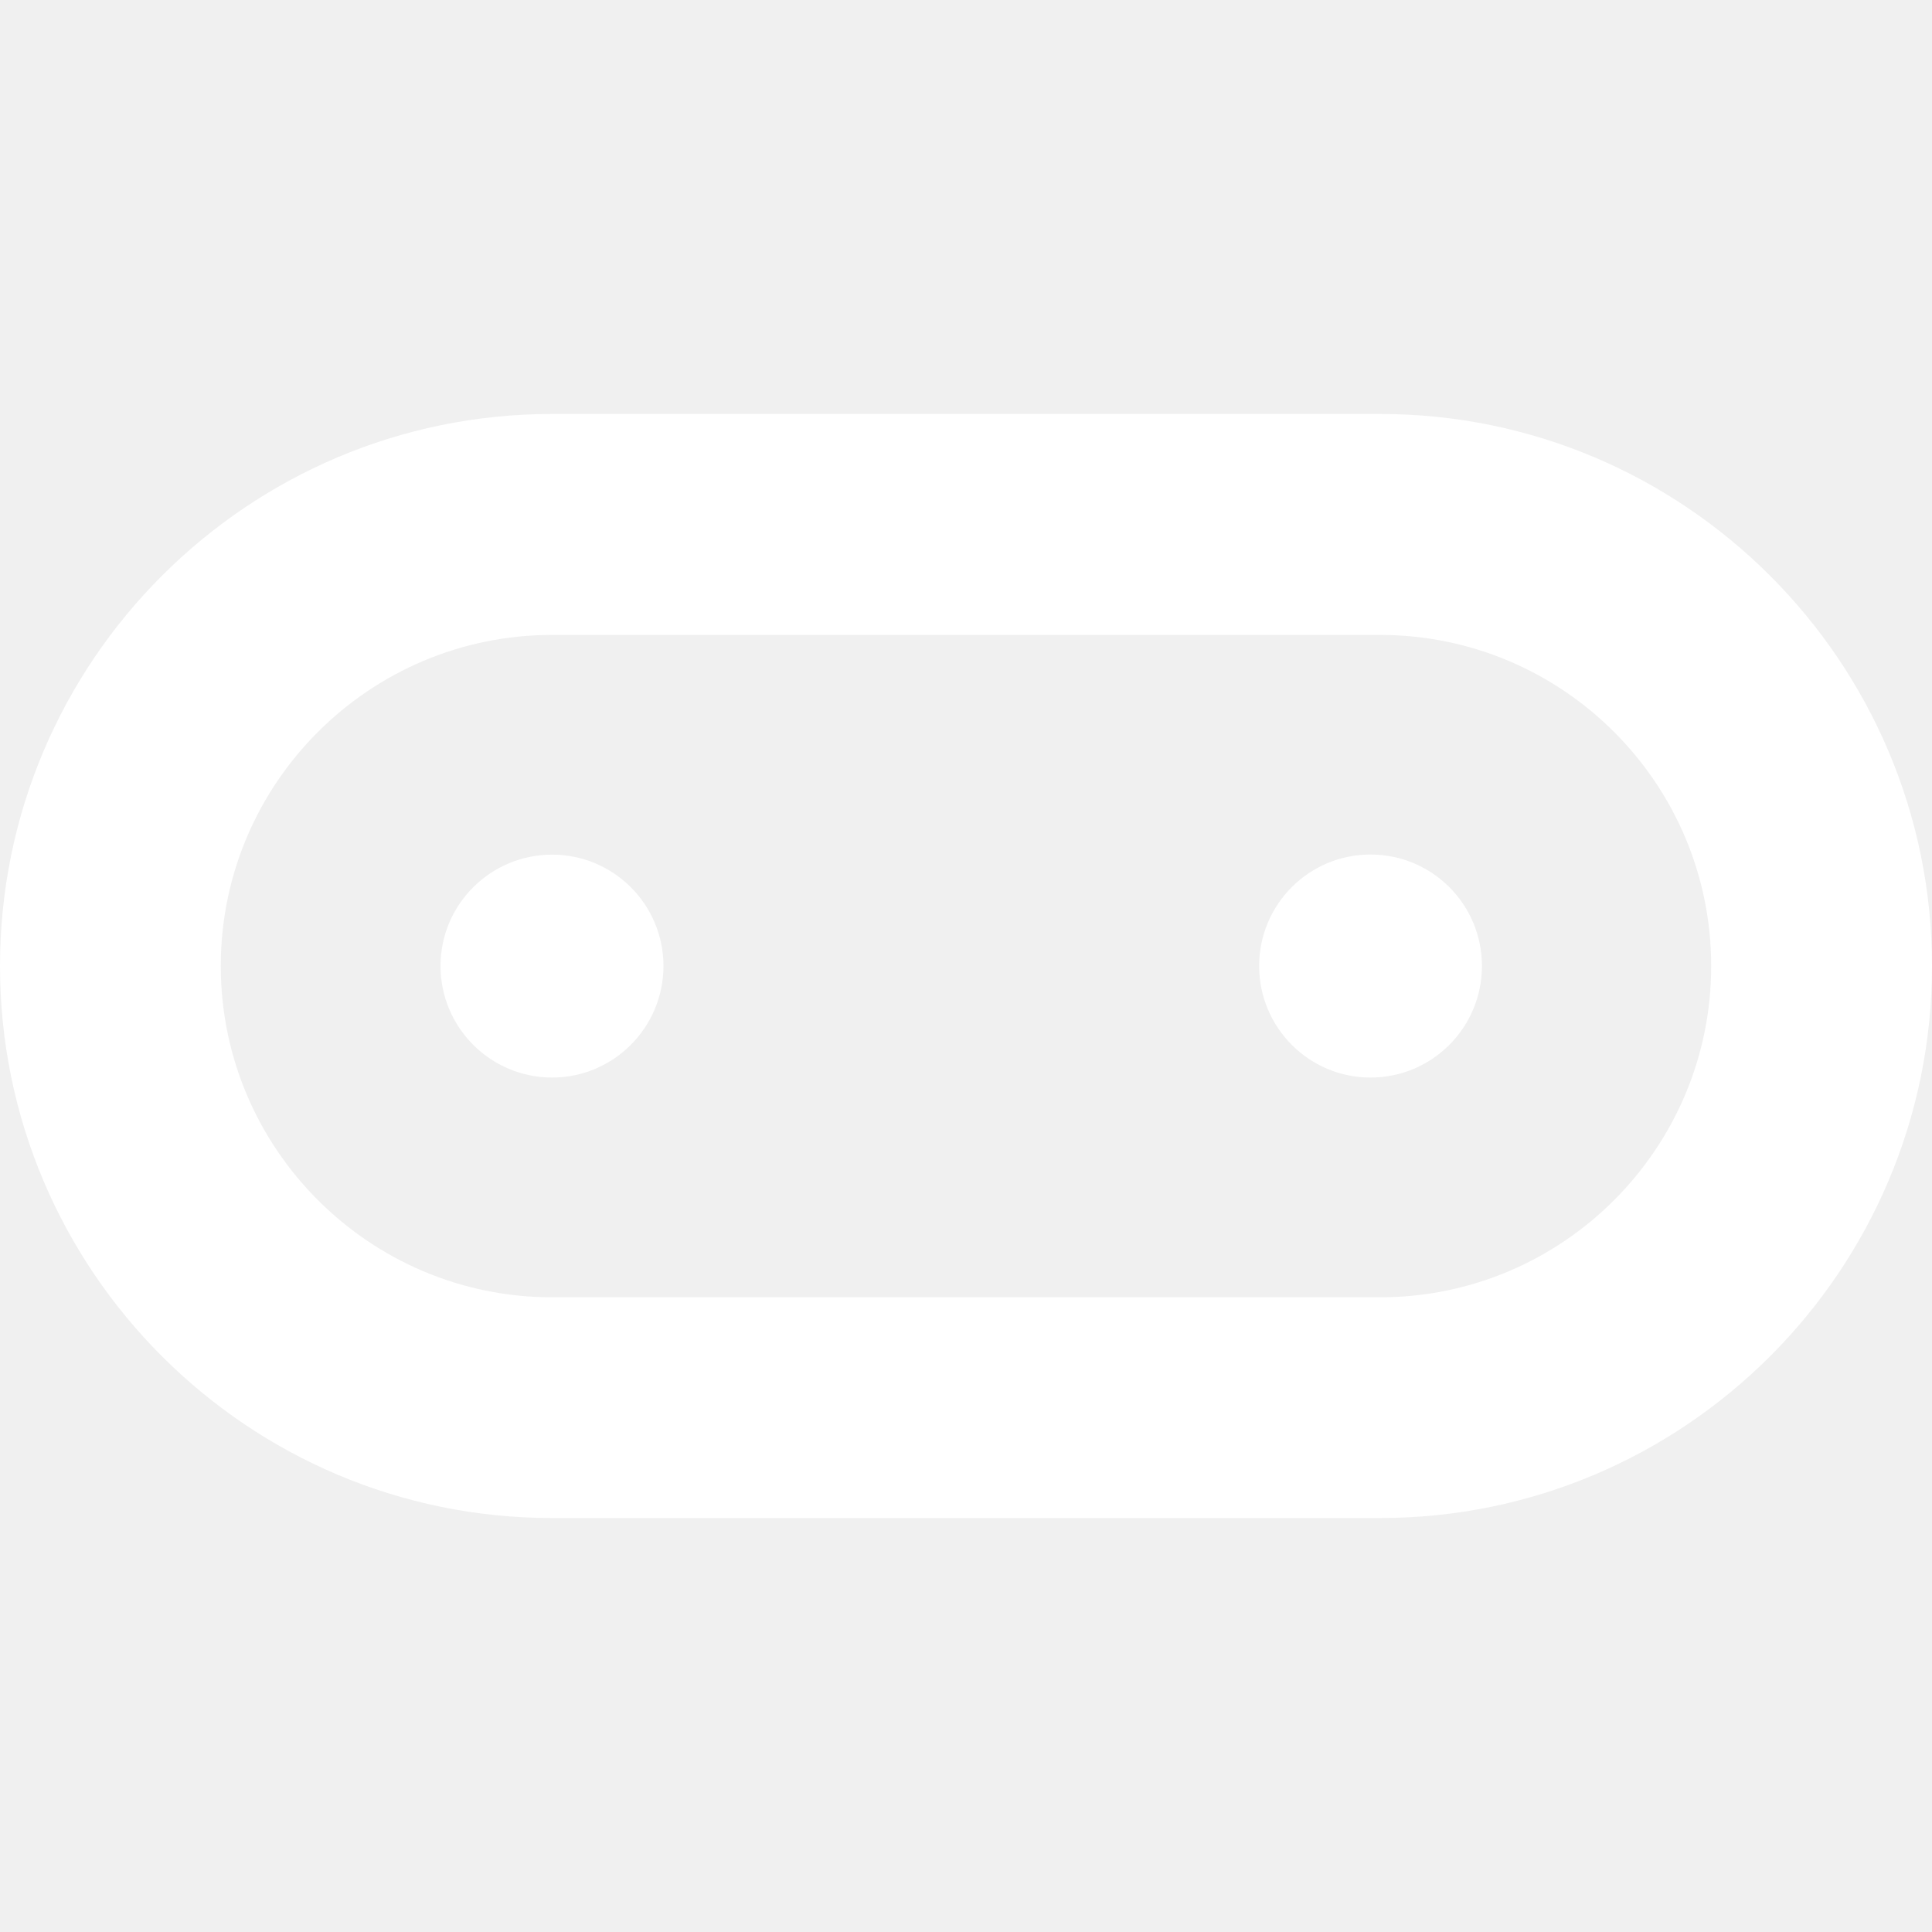
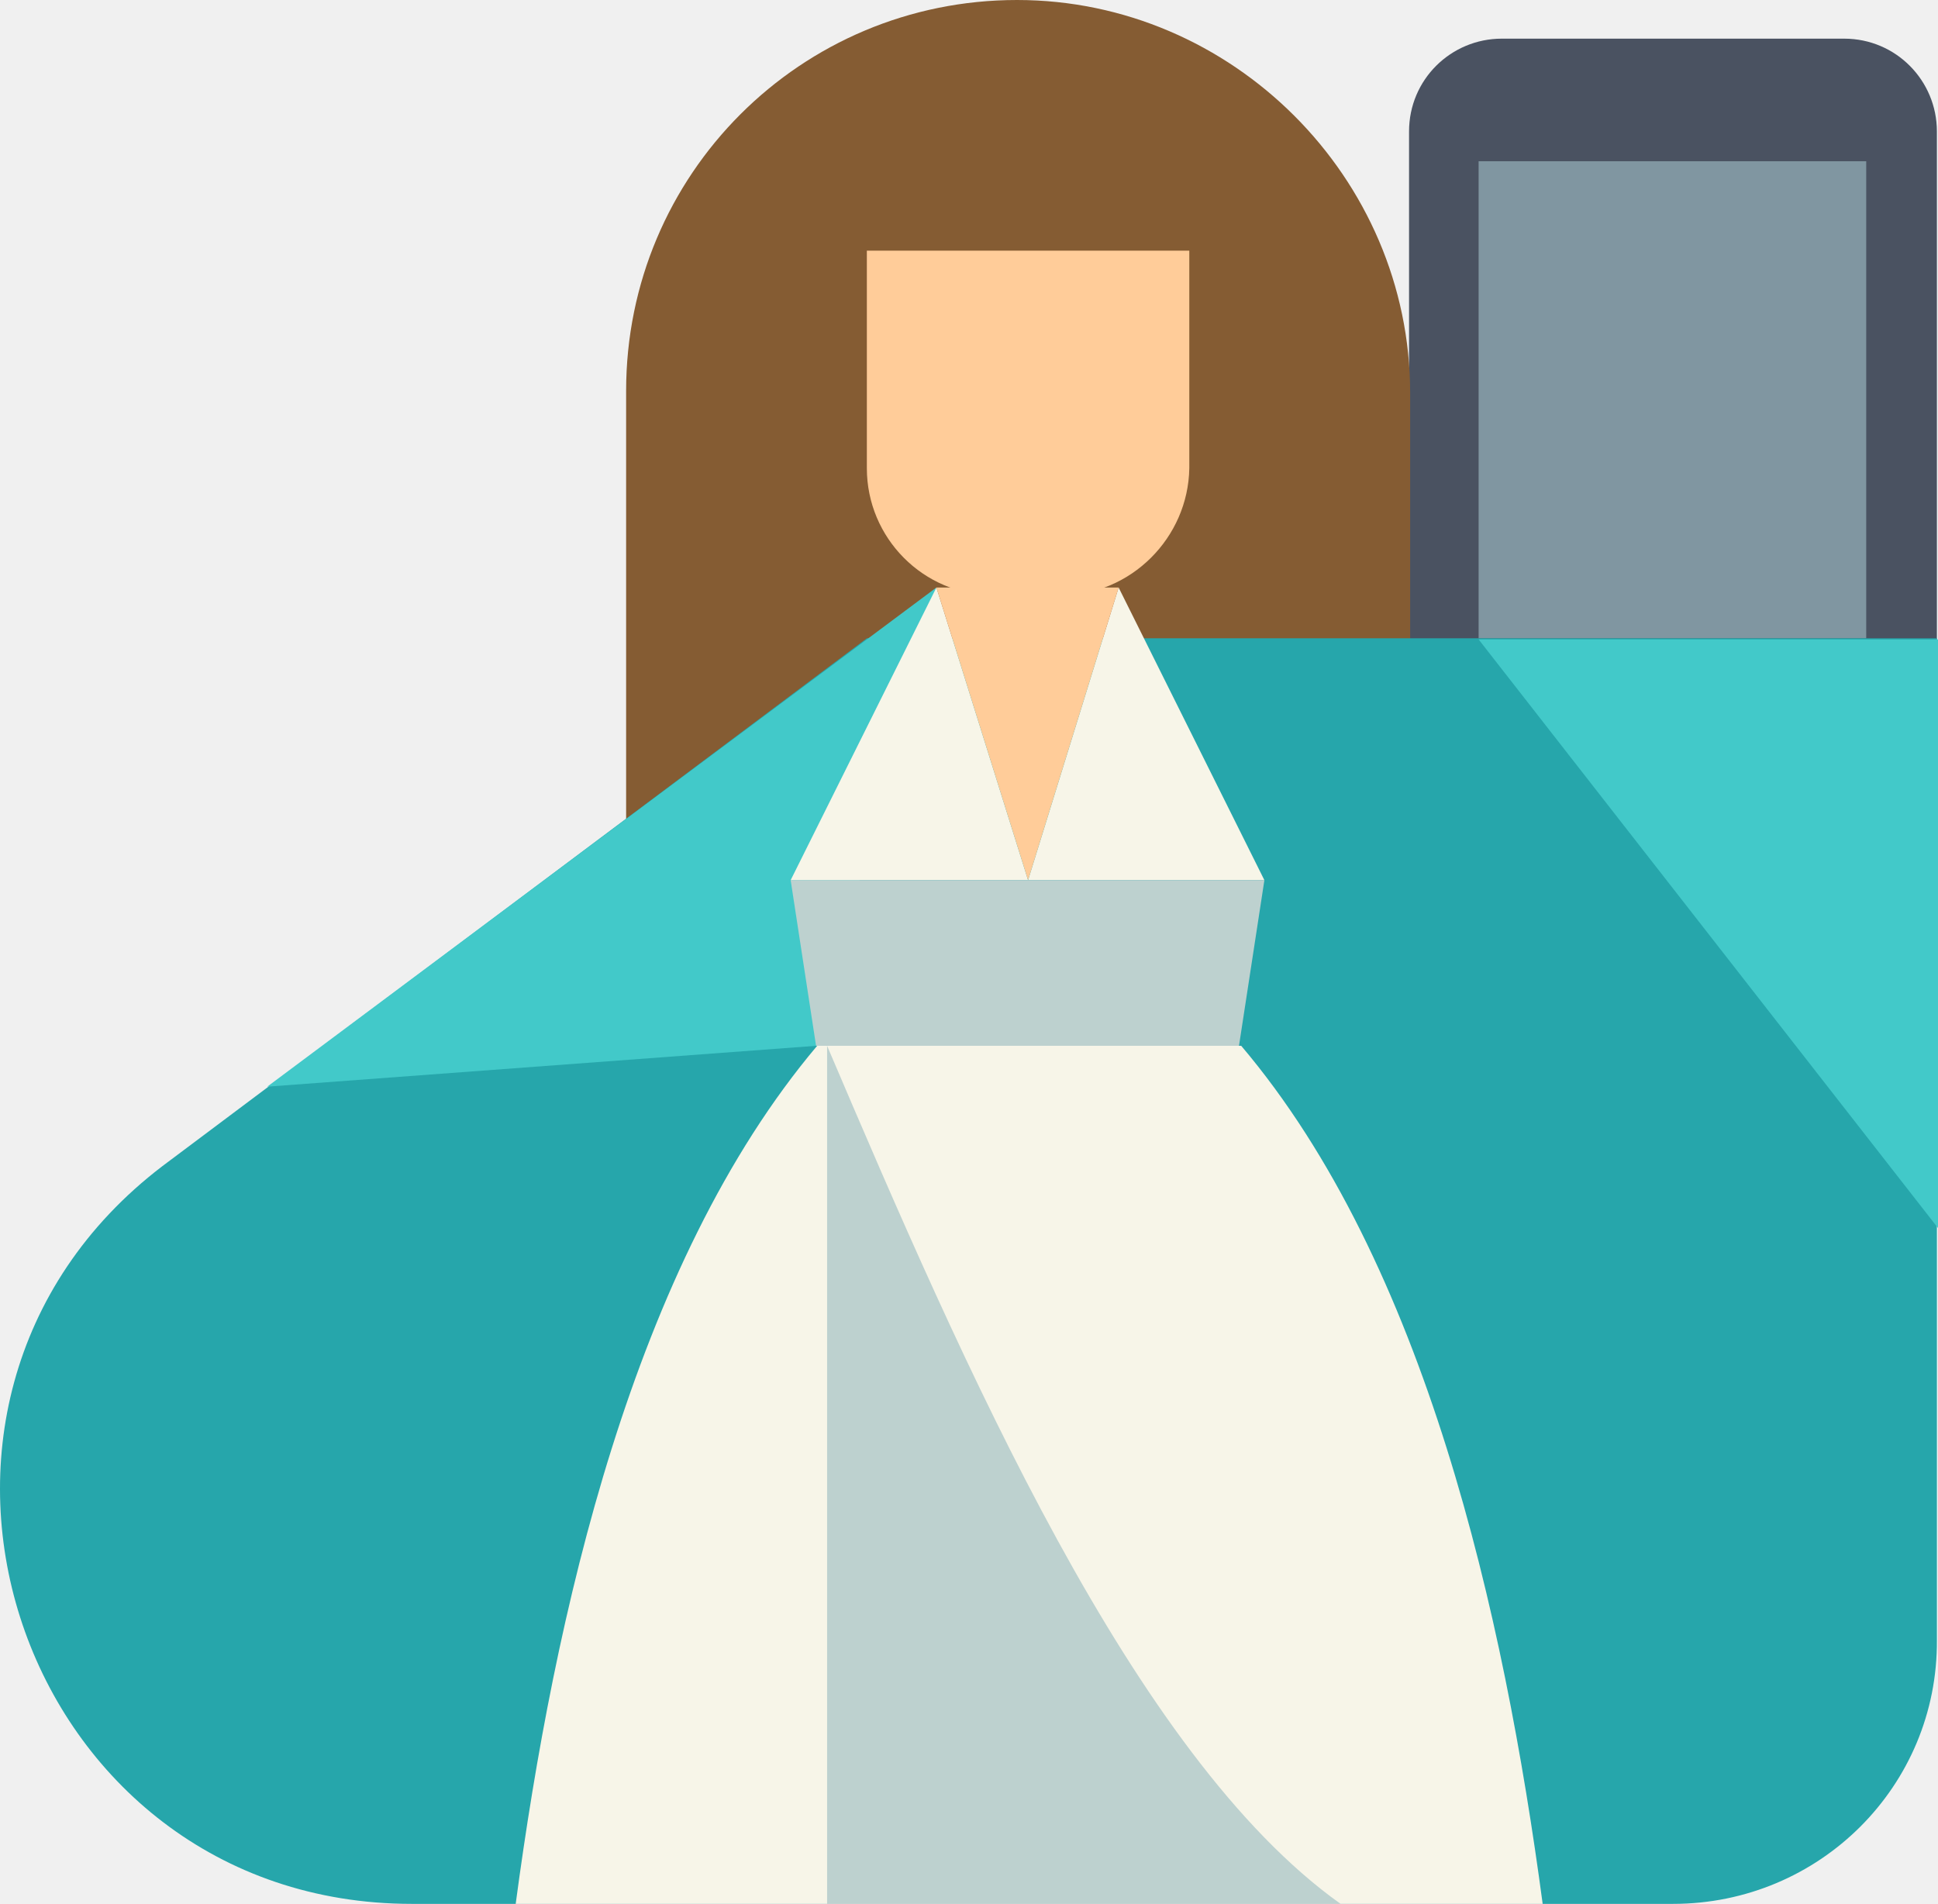
- <svg xmlns="http://www.w3.org/2000/svg" role="img" aria-labelledby="title  desc" xml:space="preserve" enable-background="new 0 0 280 32.755" height="52.672" width="52.672" version="1.1" id="svg2">
-   <rect id="backgroundrect" width="195.474" height="34.211" x="0" y="18.461" class="" style="fill:none;stroke:none" />
-   <defs id="defs35" />
-   <path class="" d="m 37.363,29.377 c -1.677,0 -3.035,-1.364 -3.035,-3.042 0,-1.678 1.357,-3.038 3.035,-3.038 1.684,0 3.039,1.36 3.039,3.038 0,1.678 -1.355,3.042 -3.039,3.042 M 15.052,23.3 c -1.677,0 -3.042,1.357 -3.042,3.035 0,1.678 1.363,3.042 3.042,3.042 1.674,0 3.036,-1.364 3.036,-3.042 0,-1.678 -1.363,-3.035 -3.036,-3.035 m -0.003,-5.99 22.576,0 c 4.979,0 9.027,4.047 9.027,9.027 0,4.979 -4.049,9.031 -9.027,9.031 l -22.576,0 c -4.977,0 -9.03,-4.053 -9.03,-9.031 C 6.018,21.357 10.072,17.31 15.049,17.31 m 22.576,24.076 c 8.299,0 15.047,-6.75 15.047,-15.049 0,-8.299 -6.748,-15.051 -15.047,-15.051 l -22.576,0 C 6.75,11.286 6.9250488e-7,18.038 6.9250488e-7,26.337 6.9250488e-7,34.636 6.75,41.386 15.049,41.386 l 22.576,0" id="path21" style="fill:#ffffff" />
+ <svg xmlns="http://www.w3.org/2000/svg" xmlns:xlink="http://www.w3.org/1999/xlink" version="1.1" id="Ebene_1" x="0px" y="0px" viewBox="0 0 175.5 172.4" enable-background="new 0 0 841.9 595.3" xml:space="preserve" width="175.5" height="172.4">
+   <defs id="defs5009" />
+   <g id="g4955" transform="translate(-260.9003,-204.1)">
+     <g id="g4957">
+       <defs id="defs4959">
+         <rect id="SVGID_7_" x="193.1" y="204.1" width="318.3" height="256.3" />
+       </defs>
+       <clipPath id="SVGID_1_">
+         <use xlink:href="#SVGID_7_" overflow="visible" id="use4963" style="overflow:visible" x="0" y="0" width="100%" height="100%" />
+       </clipPath>
+     </g>
+     <g id="g4965">
+       <defs id="defs4967">
+         <rect id="SVGID_9_" x="193.1" y="204.1" width="318.3" height="256.3" />
+       </defs>
+       <clipPath id="SVGID_2_">
+         <use xlink:href="#SVGID_9_" overflow="visible" id="use4971" style="overflow:visible" x="0" y="0" width="100%" height="100%" />
+       </clipPath>
+     </g>
+     <g id="g4973">
+       <defs id="defs4975">
+         <rect id="SVGID_11_" x="193.1" y="204.1" width="318.3" height="256.3" />
+       </defs>
+       <clipPath id="SVGID_3_">
+         <use xlink:href="#SVGID_11_" overflow="visible" id="use4979" style="overflow:visible" x="0" y="0" width="100%" height="100%" />
+       </clipPath>
+       <path clip-path="url(#SVGID_3_)" d="m 436.4,262 -47.9,0 0,-46 c 0,-4.7 3.8,-8.4 8.4,-8.4 l 31,0 c 4.7,0 8.4,3.8 8.4,8.4 l 0,46 z" id="path4981" style="fill:#4a5261" />
+     </g>
+     <rect x="394.8" y="218.7" width="35.1" height="43.2" id="rect4983" style="fill:#8096a1" />
+     <path d="m 317.6,239.5 0,61 71,0.2 c 0,0 0,-57.3 0,-61 0,-19.5 -16.1,-35.6 -35.6,-35.6 -19.6,0 -35.4,15.8 -35.4,35.4" id="path4985" style="fill:#855c33" />
+     <path d="m 412.4,376.5 -114.2,0 c -35.6,0 -50.9,-45.2 -22.6,-66.8 l 63.8,-47.8 96.9,0 0,90.7 c 0.1,13.2 -10.6,23.9 -23.9,23.9" id="path4987" style="fill:#26a6ab" />
+     <polygon points="345.7,257.3 334.8,298.8 285.1,302.5 " id="polygon4989" style="fill:#42c9c9" />
+     <polygon points="354,283.8 332.5,283.8 345.7,257.3 " id="polygon4991" style="fill:#f7f5e8" />
+     <polygon points="375.4,283.8 354,283.8 362.2,257.3 " id="polygon4993" style="fill:#f7f5e8" />
+     <polygon points="373.1,298.8 334.8,298.8 332.5,283.8 375.4,283.8 " id="polygon4995" style="fill:#bdd1cf" />
+     <path d="m 400.6,376.5 c -3.5,-26.2 -10.6,-58 -27.3,-77.7 l -0.2,0 -19,0 -19,0 -0.2,0 c -16.7,19.8 -23.8,51.5 -27.3,77.7 l 93,0 z" id="path4997" style="fill:#f7f5e8" />
+     <path d="m 357,258 -6.1,0 c -6.4,0 -11.5,-5.2 -11.5,-11.5 l 0,-19.7 29.2,0 0,19.7 c -0.1,6.3 -5.3,11.5 -11.6,11.5" id="path4999" style="fill:#ffcc99" />
+     <path d="m 335.8,376.5 0,-77.7 c 12.4,29.1 27.7,64.3 46.5,77.7 l -46.5,0 z" id="path5001" style="fill:#bdd1cf" />
+     <polygon points="362.2,257.3 345.7,257.3 354,283.8 " id="polygon5003" style="fill:#ffcc99" />
+     <polygon points="436.4,315.3 394.8,262 436.4,262 " id="polygon5005" style="fill:#42c9c9" />
+   </g>
</svg>
